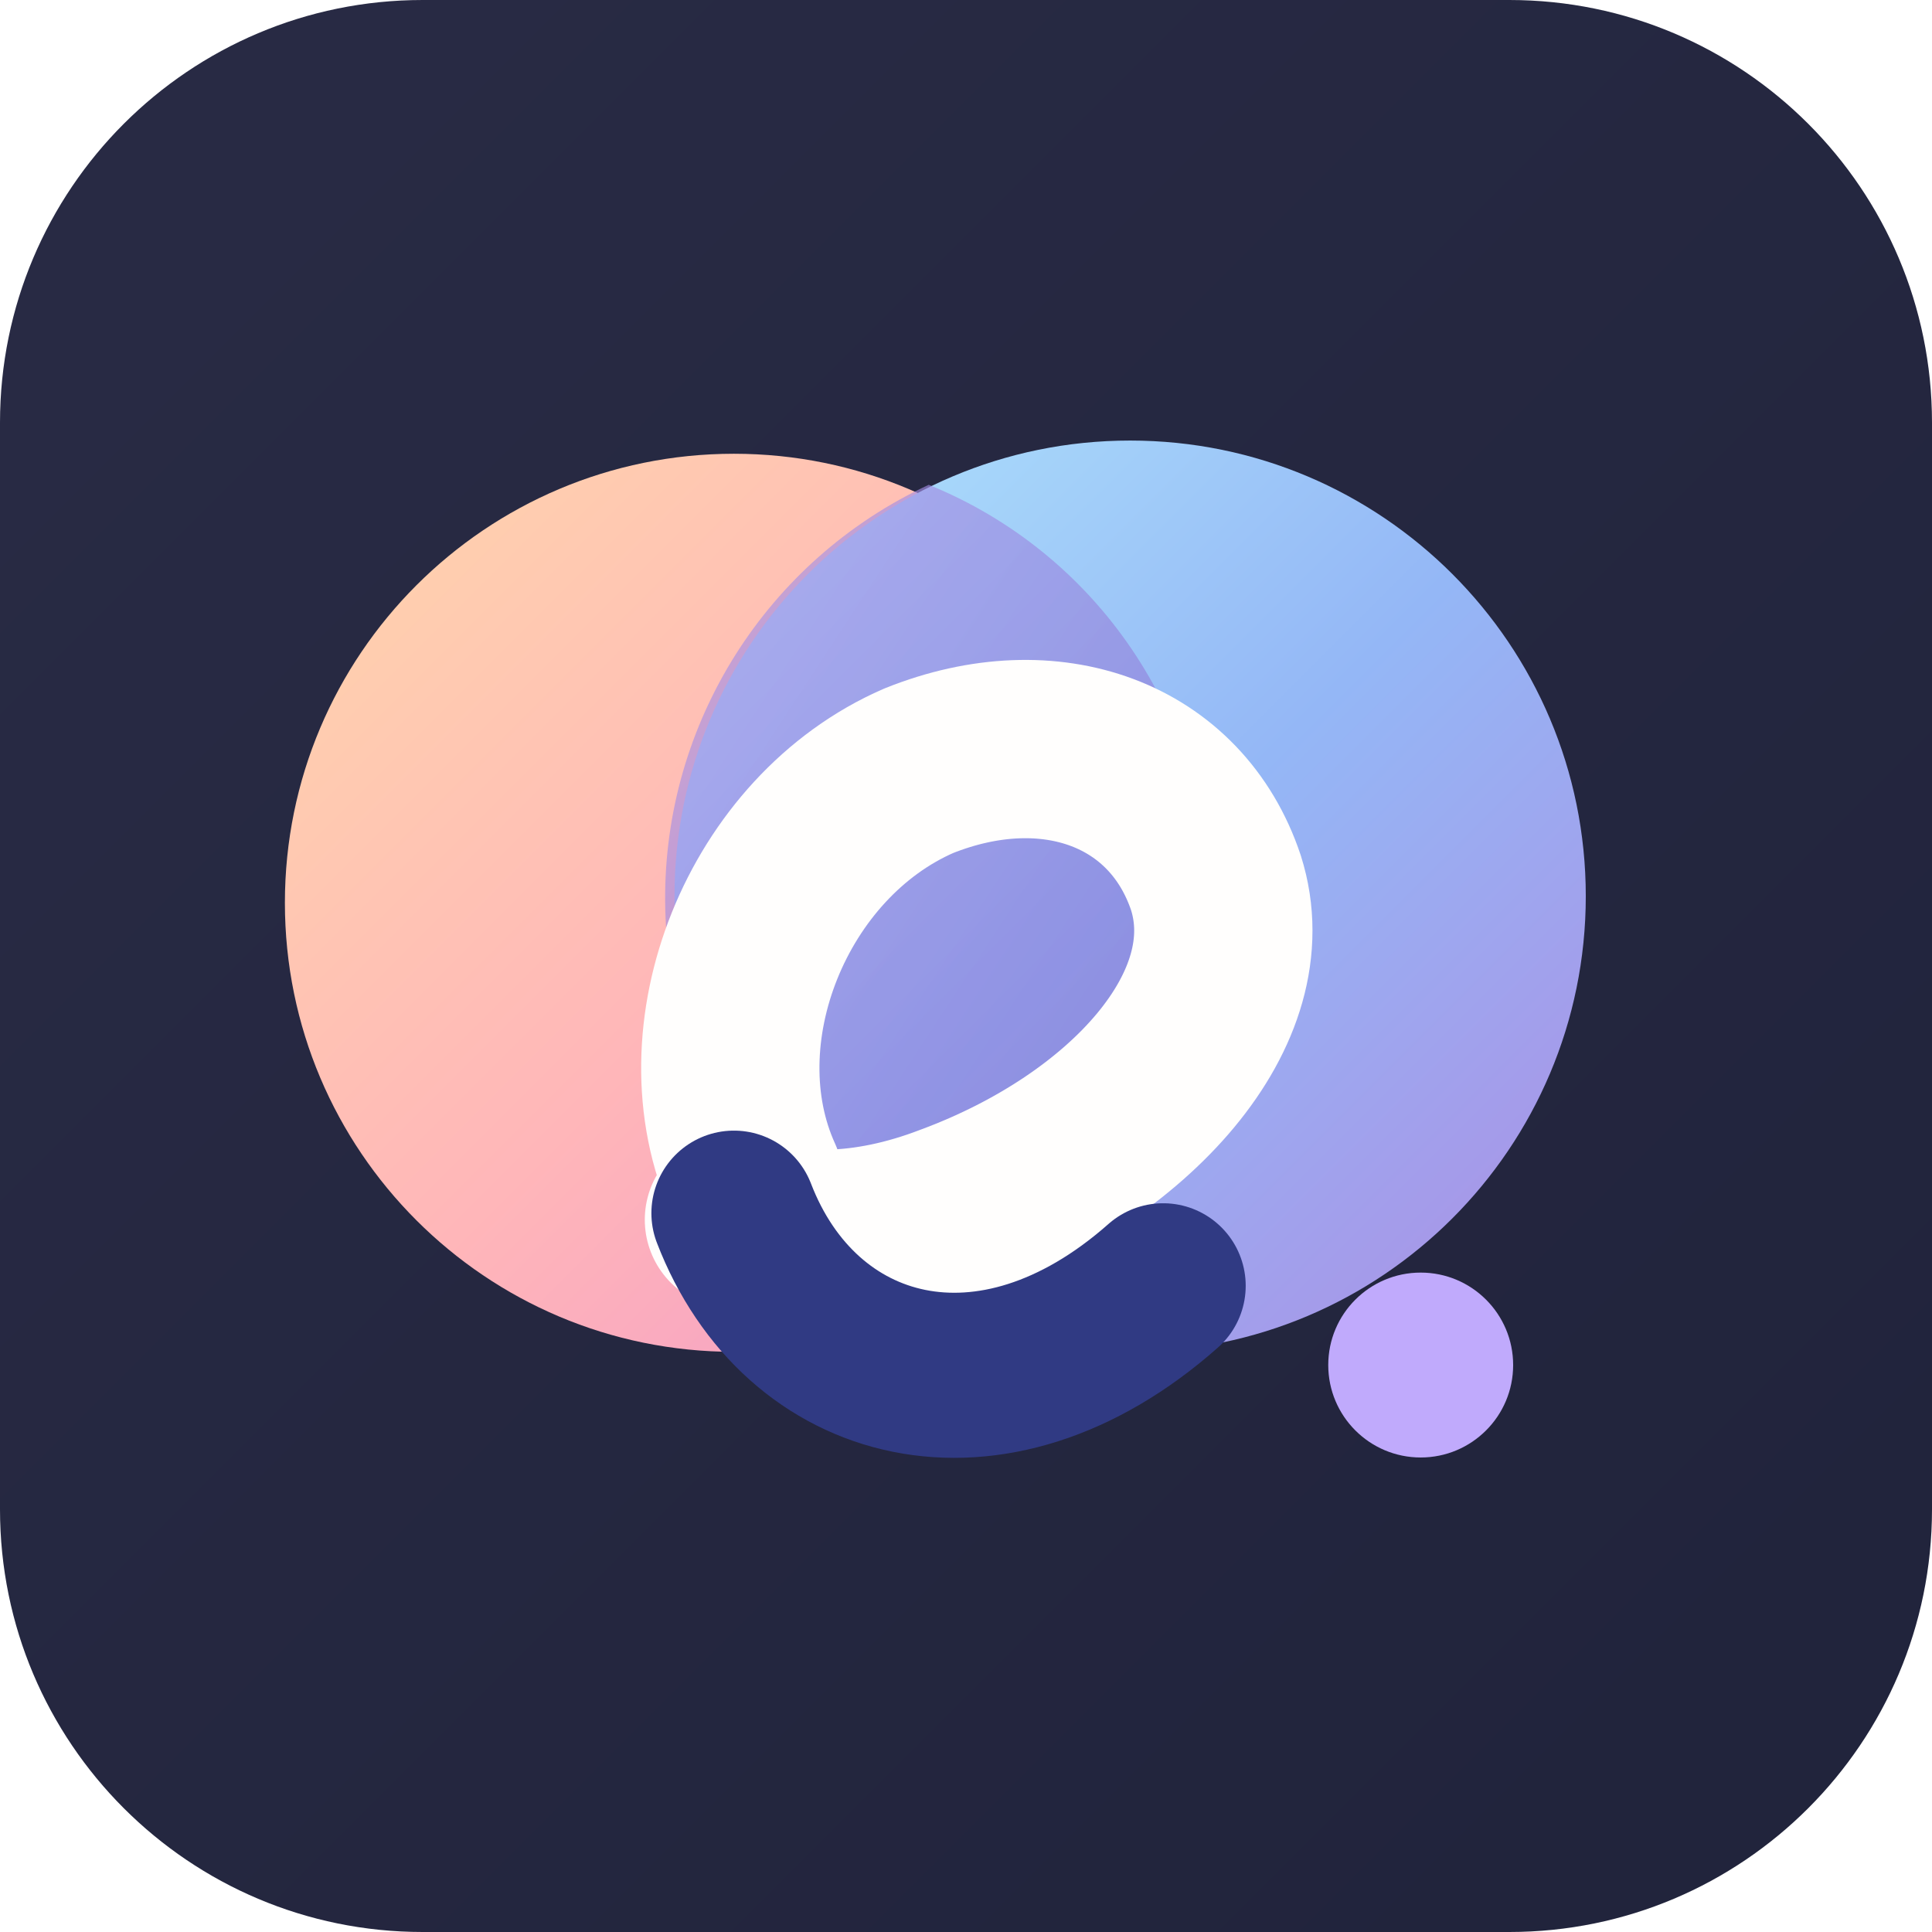
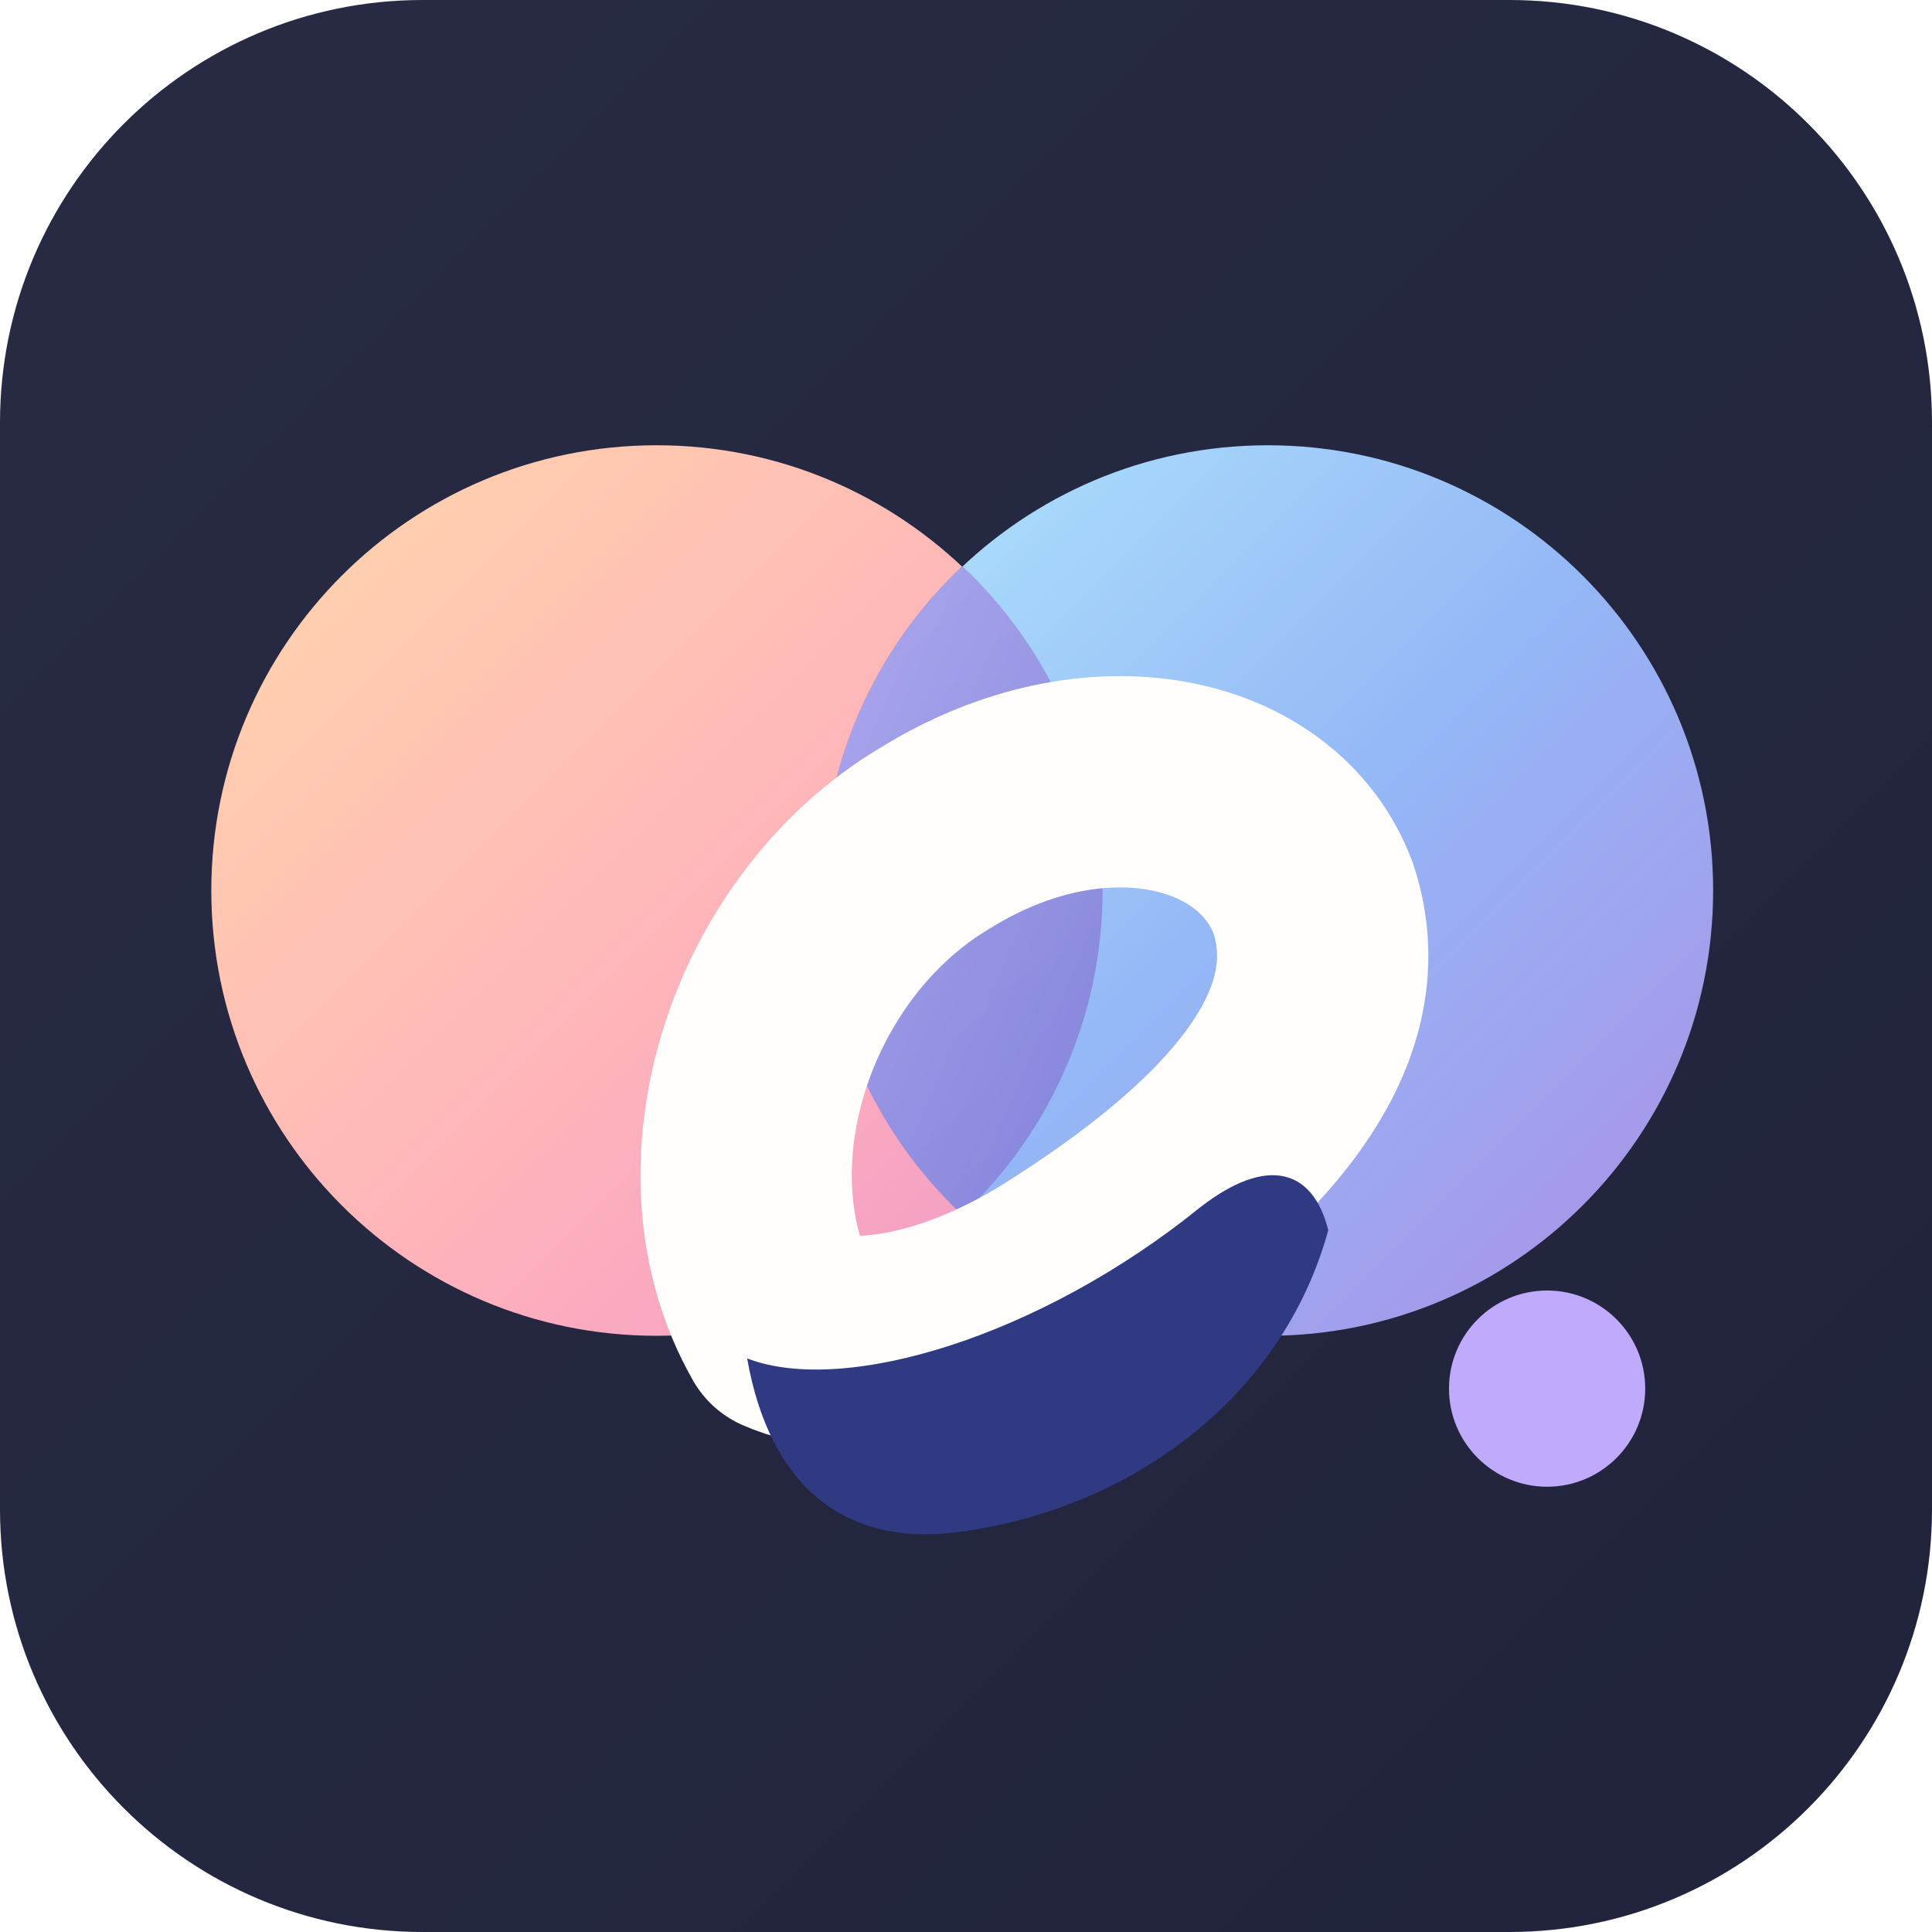
<svg xmlns="http://www.w3.org/2000/svg" viewBox="0 0 512 512" role="img" aria-label="eimir. App-Icon dark">
  <defs>
    <linearGradient id="tile" x1="0" y1="0" x2="1" y2="1">
      <stop stop-color="#292B45" />
      <stop offset="1" stop-color="#20233B" />
    </linearGradient>
  </defs>
  <rect width="512" height="512" rx="112" fill="url(#tile)" />
-   <g transform="translate(30 45) scale(1.75)">
+   <g transform="scale(2)">
    <defs>
      <linearGradient id="warm" x1="0" y1="0" x2="1" y2="1">
        <stop stop-color="#FFD7AB" />
        <stop offset=".53" stop-color="#FFB6B9" />
        <stop offset="1" stop-color="#F197C9" />
      </linearGradient>
      <linearGradient id="cool" x1="0" y1="0" x2="1" y2="1">
        <stop stop-color="#B0E6FC" />
        <stop offset=".5" stop-color="#94B7F6" />
        <stop offset="1" stop-color="#AC8EE4" />
      </linearGradient>
      <linearGradient id="join" x1="0" y1="0" x2="1" y2="1">
        <stop stop-color="#AD95EA" />
        <stop offset="1" stop-color="#7D73D0" />
      </linearGradient>
    </defs>
-     <circle cx="94" cy="111" r="68" fill="url(#warm)" />
-     <circle cx="154" cy="110" r="69" fill="url(#cool)" />
-     <path d="M123.5 47.7A68 68 0 0 1 124.5 173.3A69 69 0 0 1 123.5 47.7Z" fill="url(#join)" opacity=".64" />
-     <path d="M97 153C87 131 99 101 122 91C142 83 161 90 167 108C173 127 154 148 127 158C114 163 102 163 94 159" fill="none" stroke="#FFFEFD" stroke-width="27" stroke-linecap="round" stroke-linejoin="round" />
-     <path d="M94 158C104 184 133 192 159 169" fill="none" stroke="#303A83" stroke-width="25" stroke-linecap="round" stroke-linejoin="round" />
-     <circle cx="198" cy="181" r="14" fill="#C0AAFC" />
+     <circle cx="87" cy="118" r="59" fill="url(#warm)" />
+     <circle cx="168" cy="118" r="59" fill="url(#cool)" />
+     <path d="M127.5 75A59 59 0 0 1 127.5 161A59 59 0 0 1 127.5 75Z" fill="url(#join)" opacity=".74" />
+     <path d="M104 176C92 155 102 124 124 111C145 98 168 103 174 119C180 137 164 154 140 169C127 177 113 180 104 176" fill="none" stroke="#FFFEFD" stroke-width="28" stroke-linecap="round" stroke-linejoin="round" />
+     <path d="M99 180C112 185 138 177 159 160C168 153 174 155 176 163C170 185 150 200 127 203C112 205 102 197 99 180Z" fill="#303A83" />
+     <circle cx="205" cy="184" r="13" fill="#C0AAFC" />
  </g>
</svg>
